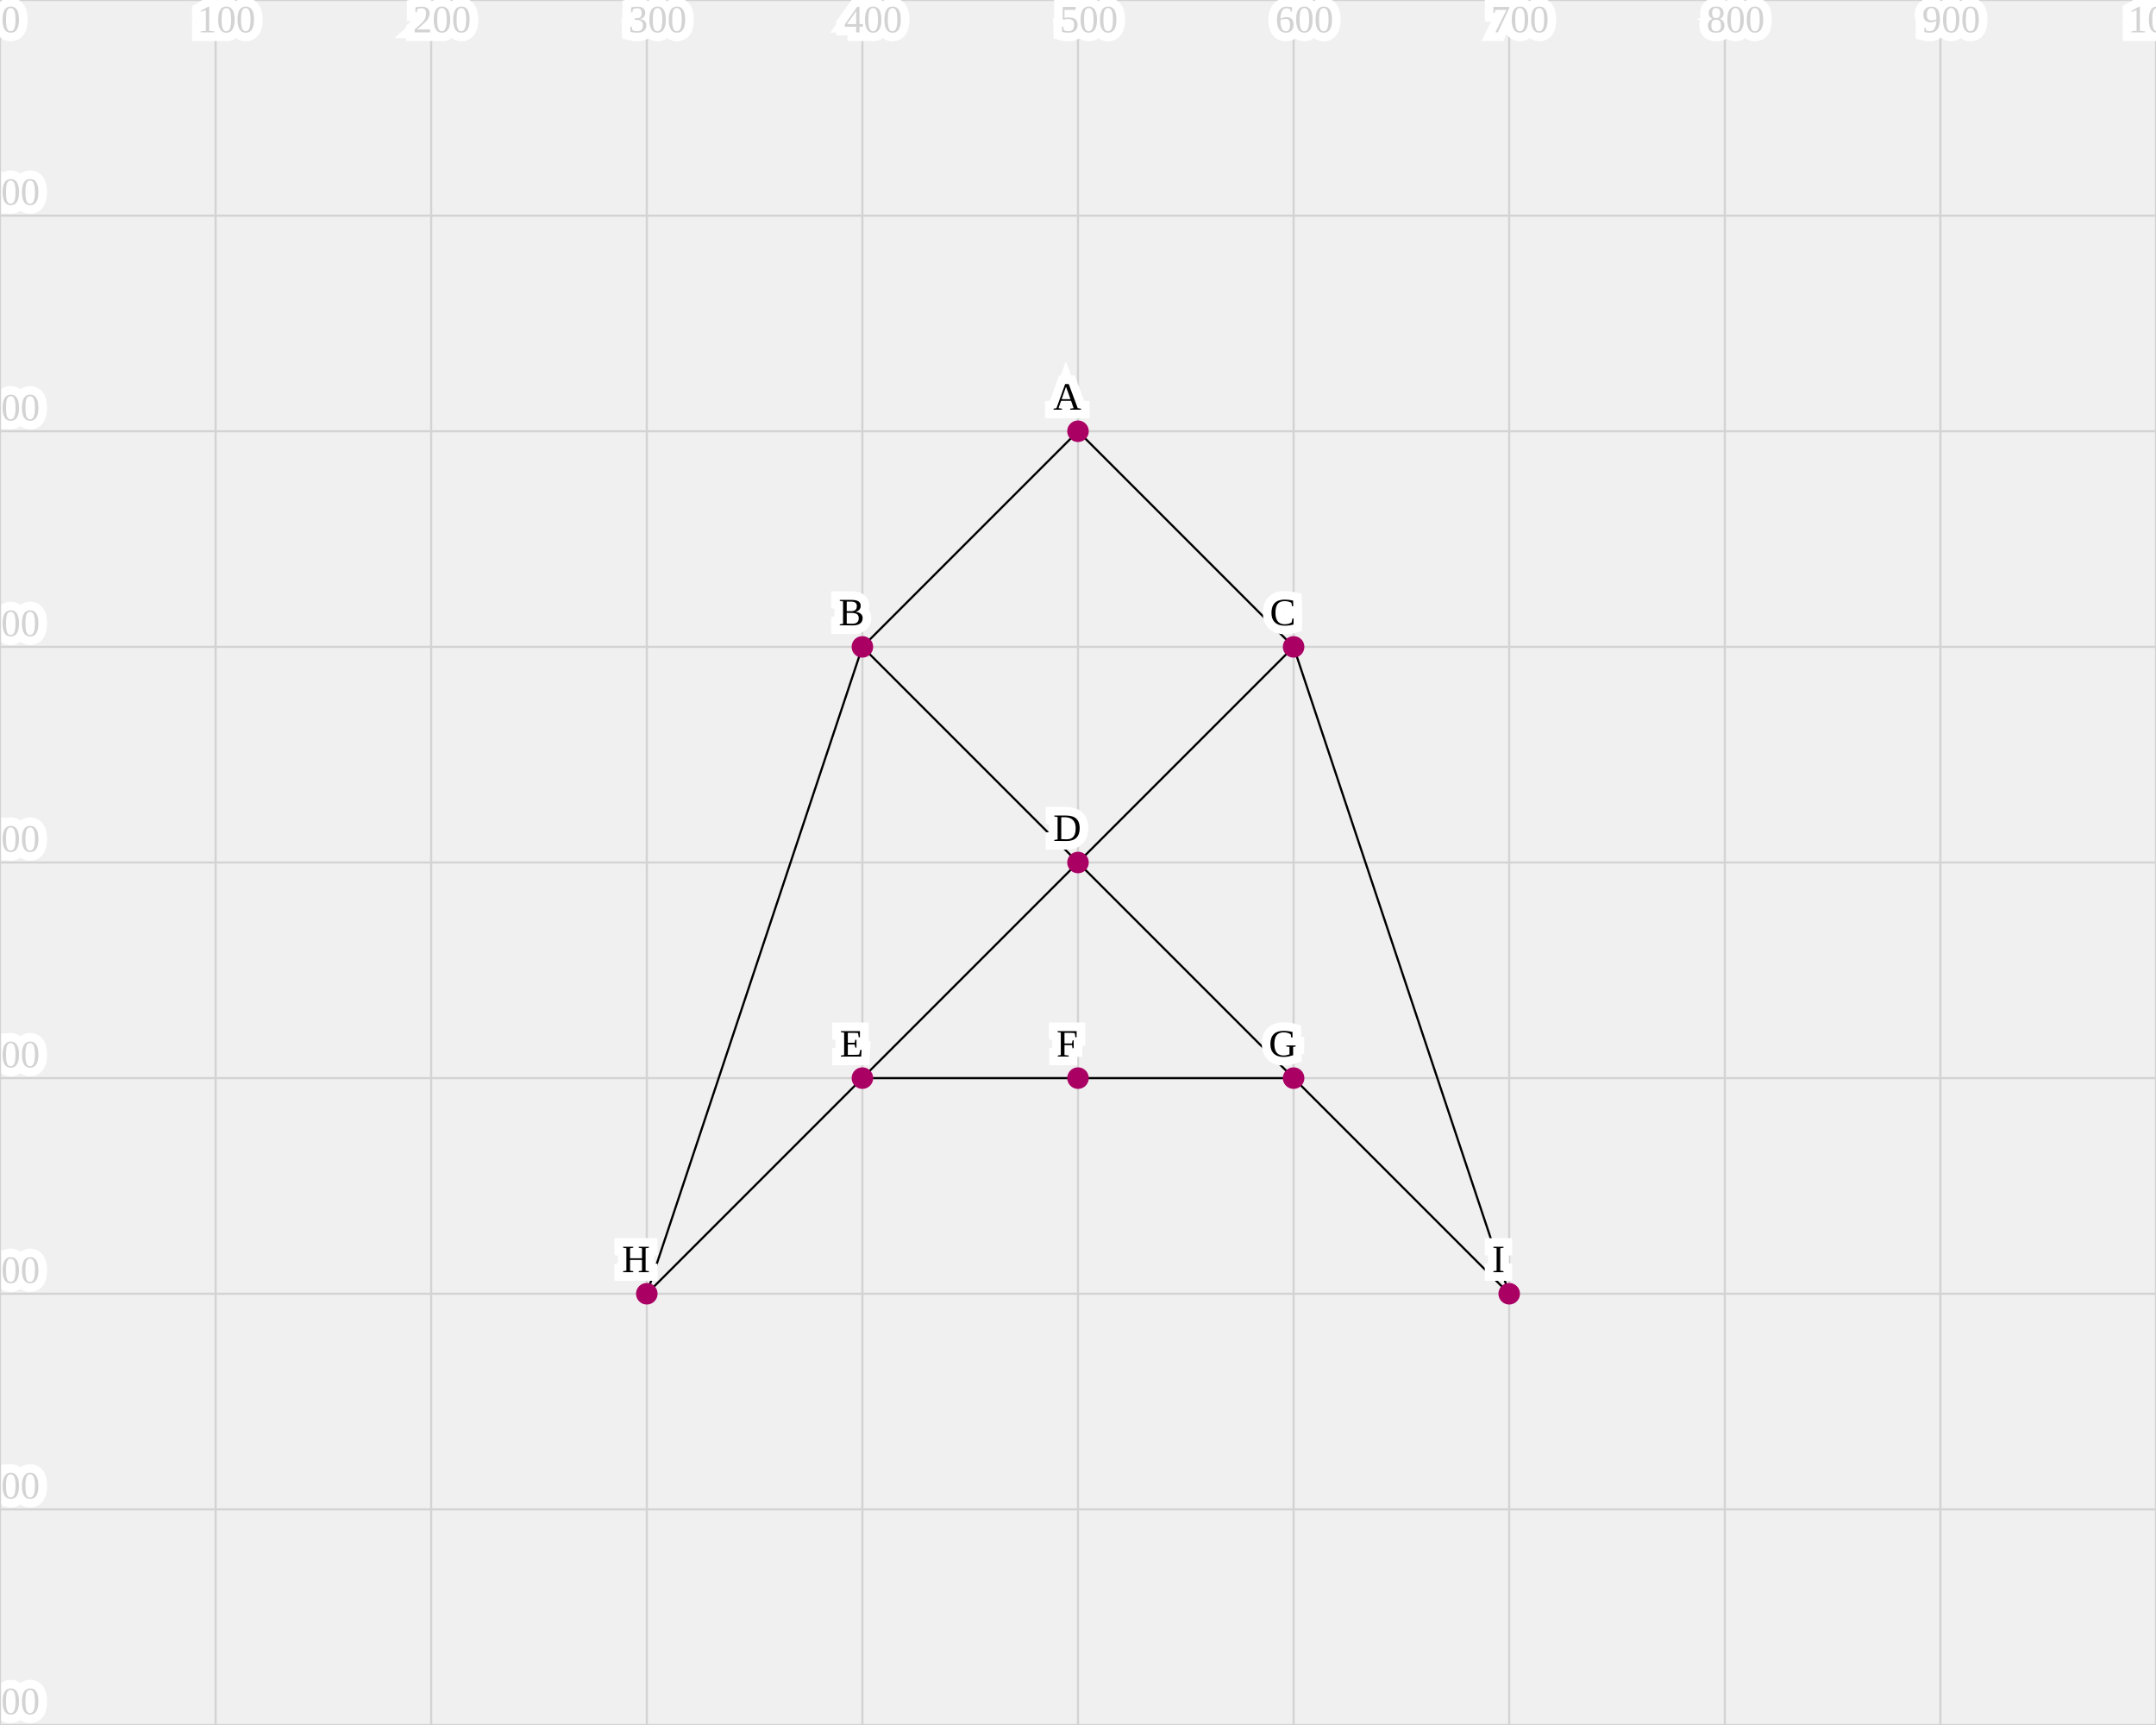
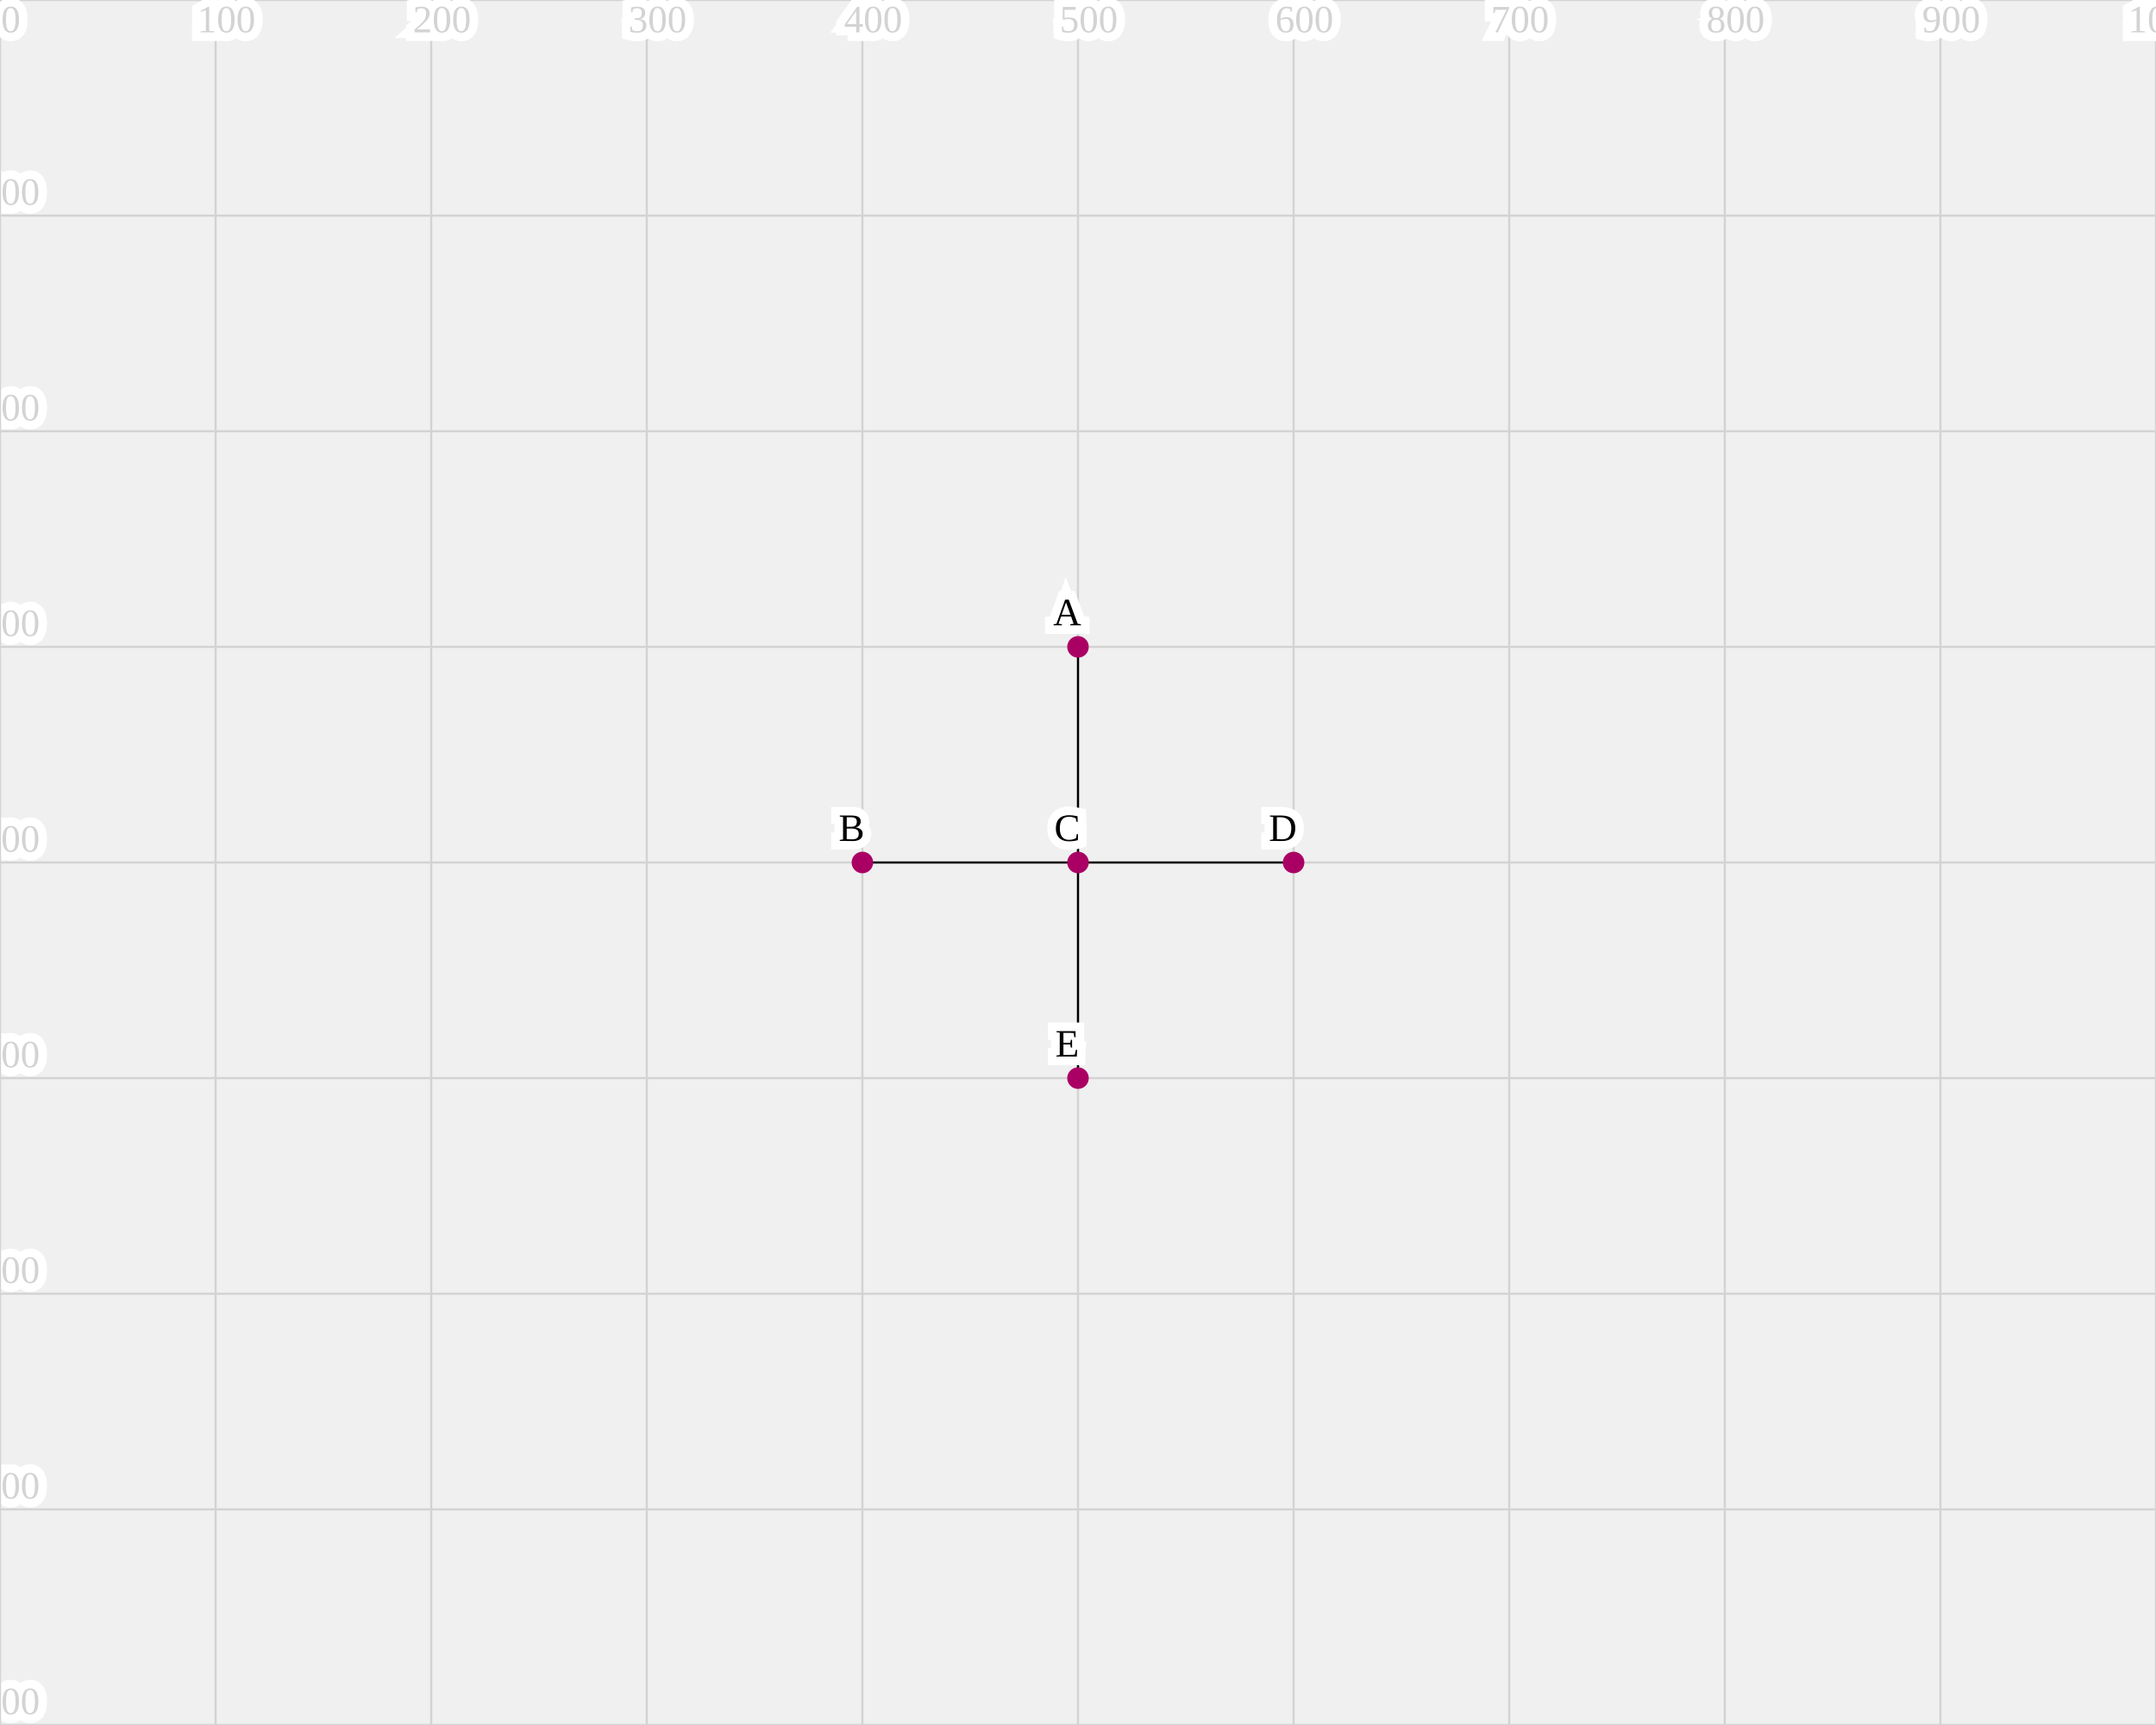
<svg xmlns="http://www.w3.org/2000/svg" version="1.1" width="1000" height="800">
  <line x1="0" y1="0" x2="1000" y2="0" stroke="lightgrey" />
  <text x="5" y="-5" stroke="#ffffff" stroke-opacity="1" font-size="18px" stroke-width="8" text-anchor="middle">0</text>
  <text x="5" y="-5" fill="lightgrey" font-size="18px" text-anchor="middle">0</text>
  <line x1="0" y1="100" x2="1000" y2="100" stroke="lightgrey" />
  <text x="5" y="95" stroke="#ffffff" stroke-opacity="1" font-size="18px" stroke-width="8" text-anchor="middle">100</text>
  <text x="5" y="95" fill="lightgrey" font-size="18px" text-anchor="middle">100</text>
  <line x1="0" y1="200" x2="1000" y2="200" stroke="lightgrey" />
  <text x="5" y="195" stroke="#ffffff" stroke-opacity="1" font-size="18px" stroke-width="8" text-anchor="middle">200</text>
  <text x="5" y="195" fill="lightgrey" font-size="18px" text-anchor="middle">200</text>
  <line x1="0" y1="300" x2="1000" y2="300" stroke="lightgrey" />
  <text x="5" y="295" stroke="#ffffff" stroke-opacity="1" font-size="18px" stroke-width="8" text-anchor="middle">300</text>
  <text x="5" y="295" fill="lightgrey" font-size="18px" text-anchor="middle">300</text>
  <line x1="0" y1="400" x2="1000" y2="400" stroke="lightgrey" />
  <text x="5" y="395" stroke="#ffffff" stroke-opacity="1" font-size="18px" stroke-width="8" text-anchor="middle">400</text>
  <text x="5" y="395" fill="lightgrey" font-size="18px" text-anchor="middle">400</text>
  <line x1="0" y1="500" x2="1000" y2="500" stroke="lightgrey" />
  <text x="5" y="495" stroke="#ffffff" stroke-opacity="1" font-size="18px" stroke-width="8" text-anchor="middle">500</text>
  <text x="5" y="495" fill="lightgrey" font-size="18px" text-anchor="middle">500</text>
  <line x1="0" y1="600" x2="1000" y2="600" stroke="lightgrey" />
  <text x="5" y="595" stroke="#ffffff" stroke-opacity="1" font-size="18px" stroke-width="8" text-anchor="middle">600</text>
  <text x="5" y="595" fill="lightgrey" font-size="18px" text-anchor="middle">600</text>
  <line x1="0" y1="700" x2="1000" y2="700" stroke="lightgrey" />
  <text x="5" y="695" stroke="#ffffff" stroke-opacity="1" font-size="18px" stroke-width="8" text-anchor="middle">700</text>
  <text x="5" y="695" fill="lightgrey" font-size="18px" text-anchor="middle">700</text>
  <line x1="0" y1="800" x2="1000" y2="800" stroke="lightgrey" />
  <text x="5" y="795" stroke="#ffffff" stroke-opacity="1" font-size="18px" stroke-width="8" text-anchor="middle">800</text>
  <text x="5" y="795" fill="lightgrey" font-size="18px" text-anchor="middle">800</text>
  <line x1="0" y1="0" x2="0" y2="800" stroke="lightgrey" />
  <text x="5" y="15" stroke="#ffffff" stroke-opacity="1" font-size="18px" stroke-width="8" text-anchor="middle">0</text>
  <text x="5" y="15" fill="lightgrey" font-size="18px" text-anchor="middle">0</text>
  <line x1="100" y1="0" x2="100" y2="800" stroke="lightgrey" />
  <text x="105" y="15" stroke="#ffffff" stroke-opacity="1" font-size="18px" stroke-width="8" text-anchor="middle">100</text>
  <text x="105" y="15" fill="lightgrey" font-size="18px" text-anchor="middle">100</text>
  <line x1="200" y1="0" x2="200" y2="800" stroke="lightgrey" />
  <text x="205" y="15" stroke="#ffffff" stroke-opacity="1" font-size="18px" stroke-width="8" text-anchor="middle">200</text>
  <text x="205" y="15" fill="lightgrey" font-size="18px" text-anchor="middle">200</text>
  <line x1="300" y1="0" x2="300" y2="800" stroke="lightgrey" />
  <text x="305" y="15" stroke="#ffffff" stroke-opacity="1" font-size="18px" stroke-width="8" text-anchor="middle">300</text>
  <text x="305" y="15" fill="lightgrey" font-size="18px" text-anchor="middle">300</text>
  <line x1="400" y1="0" x2="400" y2="800" stroke="lightgrey" />
  <text x="405" y="15" stroke="#ffffff" stroke-opacity="1" font-size="18px" stroke-width="8" text-anchor="middle">400</text>
  <text x="405" y="15" fill="lightgrey" font-size="18px" text-anchor="middle">400</text>
  <line x1="500" y1="0" x2="500" y2="800" stroke="lightgrey" />
  <text x="505" y="15" stroke="#ffffff" stroke-opacity="1" font-size="18px" stroke-width="8" text-anchor="middle">500</text>
  <text x="505" y="15" fill="lightgrey" font-size="18px" text-anchor="middle">500</text>
  <line x1="600" y1="0" x2="600" y2="800" stroke="lightgrey" />
  <text x="605" y="15" stroke="#ffffff" stroke-opacity="1" font-size="18px" stroke-width="8" text-anchor="middle">600</text>
  <text x="605" y="15" fill="lightgrey" font-size="18px" text-anchor="middle">600</text>
  <line x1="700" y1="0" x2="700" y2="800" stroke="lightgrey" />
  <text x="705" y="15" stroke="#ffffff" stroke-opacity="1" font-size="18px" stroke-width="8" text-anchor="middle">700</text>
  <text x="705" y="15" fill="lightgrey" font-size="18px" text-anchor="middle">700</text>
  <line x1="800" y1="0" x2="800" y2="800" stroke="lightgrey" />
  <text x="805" y="15" stroke="#ffffff" stroke-opacity="1" font-size="18px" stroke-width="8" text-anchor="middle">800</text>
  <text x="805" y="15" fill="lightgrey" font-size="18px" text-anchor="middle">800</text>
  <line x1="900" y1="0" x2="900" y2="800" stroke="lightgrey" />
  <text x="905" y="15" stroke="#ffffff" stroke-opacity="1" font-size="18px" stroke-width="8" text-anchor="middle">900</text>
  <text x="905" y="15" fill="lightgrey" font-size="18px" text-anchor="middle">900</text>
  <line x1="1000" y1="0" x2="1000" y2="800" stroke="lightgrey" />
  <text x="1005" y="15" stroke="#ffffff" stroke-opacity="1" font-size="18px" stroke-width="8" text-anchor="middle">1000</text>
  <text x="1005" y="15" fill="lightgrey" font-size="18px" text-anchor="middle">1000</text>
-   <line x1="500" y1="200" x2="400" y2="300" stroke="black" />
-   <line x1="500" y1="200" x2="600" y2="300" stroke="black" />
-   <line x1="500" y1="400" x2="400" y2="300" stroke="black" />
-   <line x1="500" y1="400" x2="600" y2="300" stroke="black" />
-   <line x1="500" y1="400" x2="400" y2="500" stroke="black" />
-   <line x1="500" y1="400" x2="600" y2="500" stroke="black" />
-   <line x1="400" y1="300" x2="300" y2="600" stroke="black" />
-   <line x1="600" y1="300" x2="700" y2="600" stroke="black" />
-   <line x1="400" y1="500" x2="500" y2="500" stroke="black" />
-   <line x1="500" y1="500" x2="600" y2="500" stroke="black" />
-   <line x1="600" y1="500" x2="700" y2="600" stroke="black" />
-   <line x1="400" y1="500" x2="300" y2="600" stroke="black" />
-   <circle cx="500" cy="200" r="5" fill="rgb(170,0,100)" />
-   <text x="495" y="190" stroke="#ffffff" stroke-opacity="1" font-size="18px" stroke-width="8" text-anchor="middle">A</text>
-   <text x="495" y="190" fill="balck" font-size="18px" text-anchor="middle">A</text>
-   <circle cx="400" cy="300" r="5" fill="rgb(170,0,100)" />
-   <text x="395" y="290" stroke="#ffffff" stroke-opacity="1" font-size="18px" stroke-width="8" text-anchor="middle">B</text>
-   <text x="395" y="290" fill="balck" font-size="18px" text-anchor="middle">B</text>
-   <circle cx="600" cy="300" r="5" fill="rgb(170,0,100)" />
-   <text x="595" y="290" stroke="#ffffff" stroke-opacity="1" font-size="18px" stroke-width="8" text-anchor="middle">C</text>
-   <text x="595" y="290" fill="balck" font-size="18px" text-anchor="middle">C</text>
+   <line x1="500" y1="400" x2="500" y2="300" stroke="black" />
+   <line x1="500" y1="400" x2="400" y2="400" stroke="black" />
+   <line x1="500" y1="400" x2="600" y2="400" stroke="black" />
+   <line x1="500" y1="400" x2="500" y2="500" stroke="black" />
+   <circle cx="500" cy="300" r="5" fill="rgb(170,0,100)" />
+   <text x="495" y="290" stroke="#ffffff" stroke-opacity="1" font-size="18px" stroke-width="8" text-anchor="middle">A</text>
+   <text x="495" y="290" fill="balck" font-size="18px" text-anchor="middle">A</text>
+   <circle cx="400" cy="400" r="5" fill="rgb(170,0,100)" />
+   <text x="395" y="390" stroke="#ffffff" stroke-opacity="1" font-size="18px" stroke-width="8" text-anchor="middle">B</text>
+   <text x="395" y="390" fill="balck" font-size="18px" text-anchor="middle">B</text>
  <circle cx="500" cy="400" r="5" fill="rgb(170,0,100)" />
-   <text x="495" y="390" stroke="#ffffff" stroke-opacity="1" font-size="18px" stroke-width="8" text-anchor="middle">D</text>
-   <text x="495" y="390" fill="black" font-size="18px" text-anchor="middle">D</text>
-   <circle cx="400" cy="500" r="5" fill="rgb(170,0,100)" />
-   <text x="395" y="490" stroke="#ffffff" stroke-opacity="1" font-size="18px" stroke-width="8" text-anchor="middle">E</text>
-   <text x="395" y="490" fill="balck" font-size="18px" text-anchor="middle">E</text>
+   <text x="495" y="390" stroke="#ffffff" stroke-opacity="1" font-size="18px" stroke-width="8" text-anchor="middle">C</text>
+   <text x="495" y="390" fill="black" font-size="18px" text-anchor="middle">C</text>
+   <circle cx="600" cy="400" r="5" fill="rgb(170,0,100)" />
+   <text x="595" y="390" stroke="#ffffff" stroke-opacity="1" font-size="18px" stroke-width="8" text-anchor="middle">D</text>
+   <text x="595" y="390" fill="balck" font-size="18px" text-anchor="middle">D</text>
  <circle cx="500" cy="500" r="5" fill="rgb(170,0,100)" />
-   <text x="495" y="490" stroke="#ffffff" stroke-opacity="1" font-size="18px" stroke-width="8" text-anchor="middle">F</text>
-   <text x="495" y="490" fill="balck" font-size="18px" text-anchor="middle">F</text>
-   <circle cx="600" cy="500" r="5" fill="rgb(170,0,100)" />
-   <text x="595" y="490" stroke="#ffffff" stroke-opacity="1" font-size="18px" stroke-width="8" text-anchor="middle">G</text>
-   <text x="595" y="490" fill="balck" font-size="18px" text-anchor="middle">G</text>
-   <circle cx="300" cy="600" r="5" fill="rgb(170,0,100)" />
-   <text x="295" y="590" stroke="#ffffff" stroke-opacity="1" font-size="18px" stroke-width="8" text-anchor="middle">H</text>
-   <text x="295" y="590" fill="balck" font-size="18px" text-anchor="middle">H</text>
-   <circle cx="700" cy="600" r="5" fill="rgb(170,0,100)" />
-   <text x="695" y="590" stroke="#ffffff" stroke-opacity="1" font-size="18px" stroke-width="8" text-anchor="middle">I</text>
-   <text x="695" y="590" fill="balck" font-size="18px" text-anchor="middle">I</text>
+   <text x="495" y="490" stroke="#ffffff" stroke-opacity="1" font-size="18px" stroke-width="8" text-anchor="middle">E</text>
+   <text x="495" y="490" fill="balck" font-size="18px" text-anchor="middle">E</text>
</svg>
